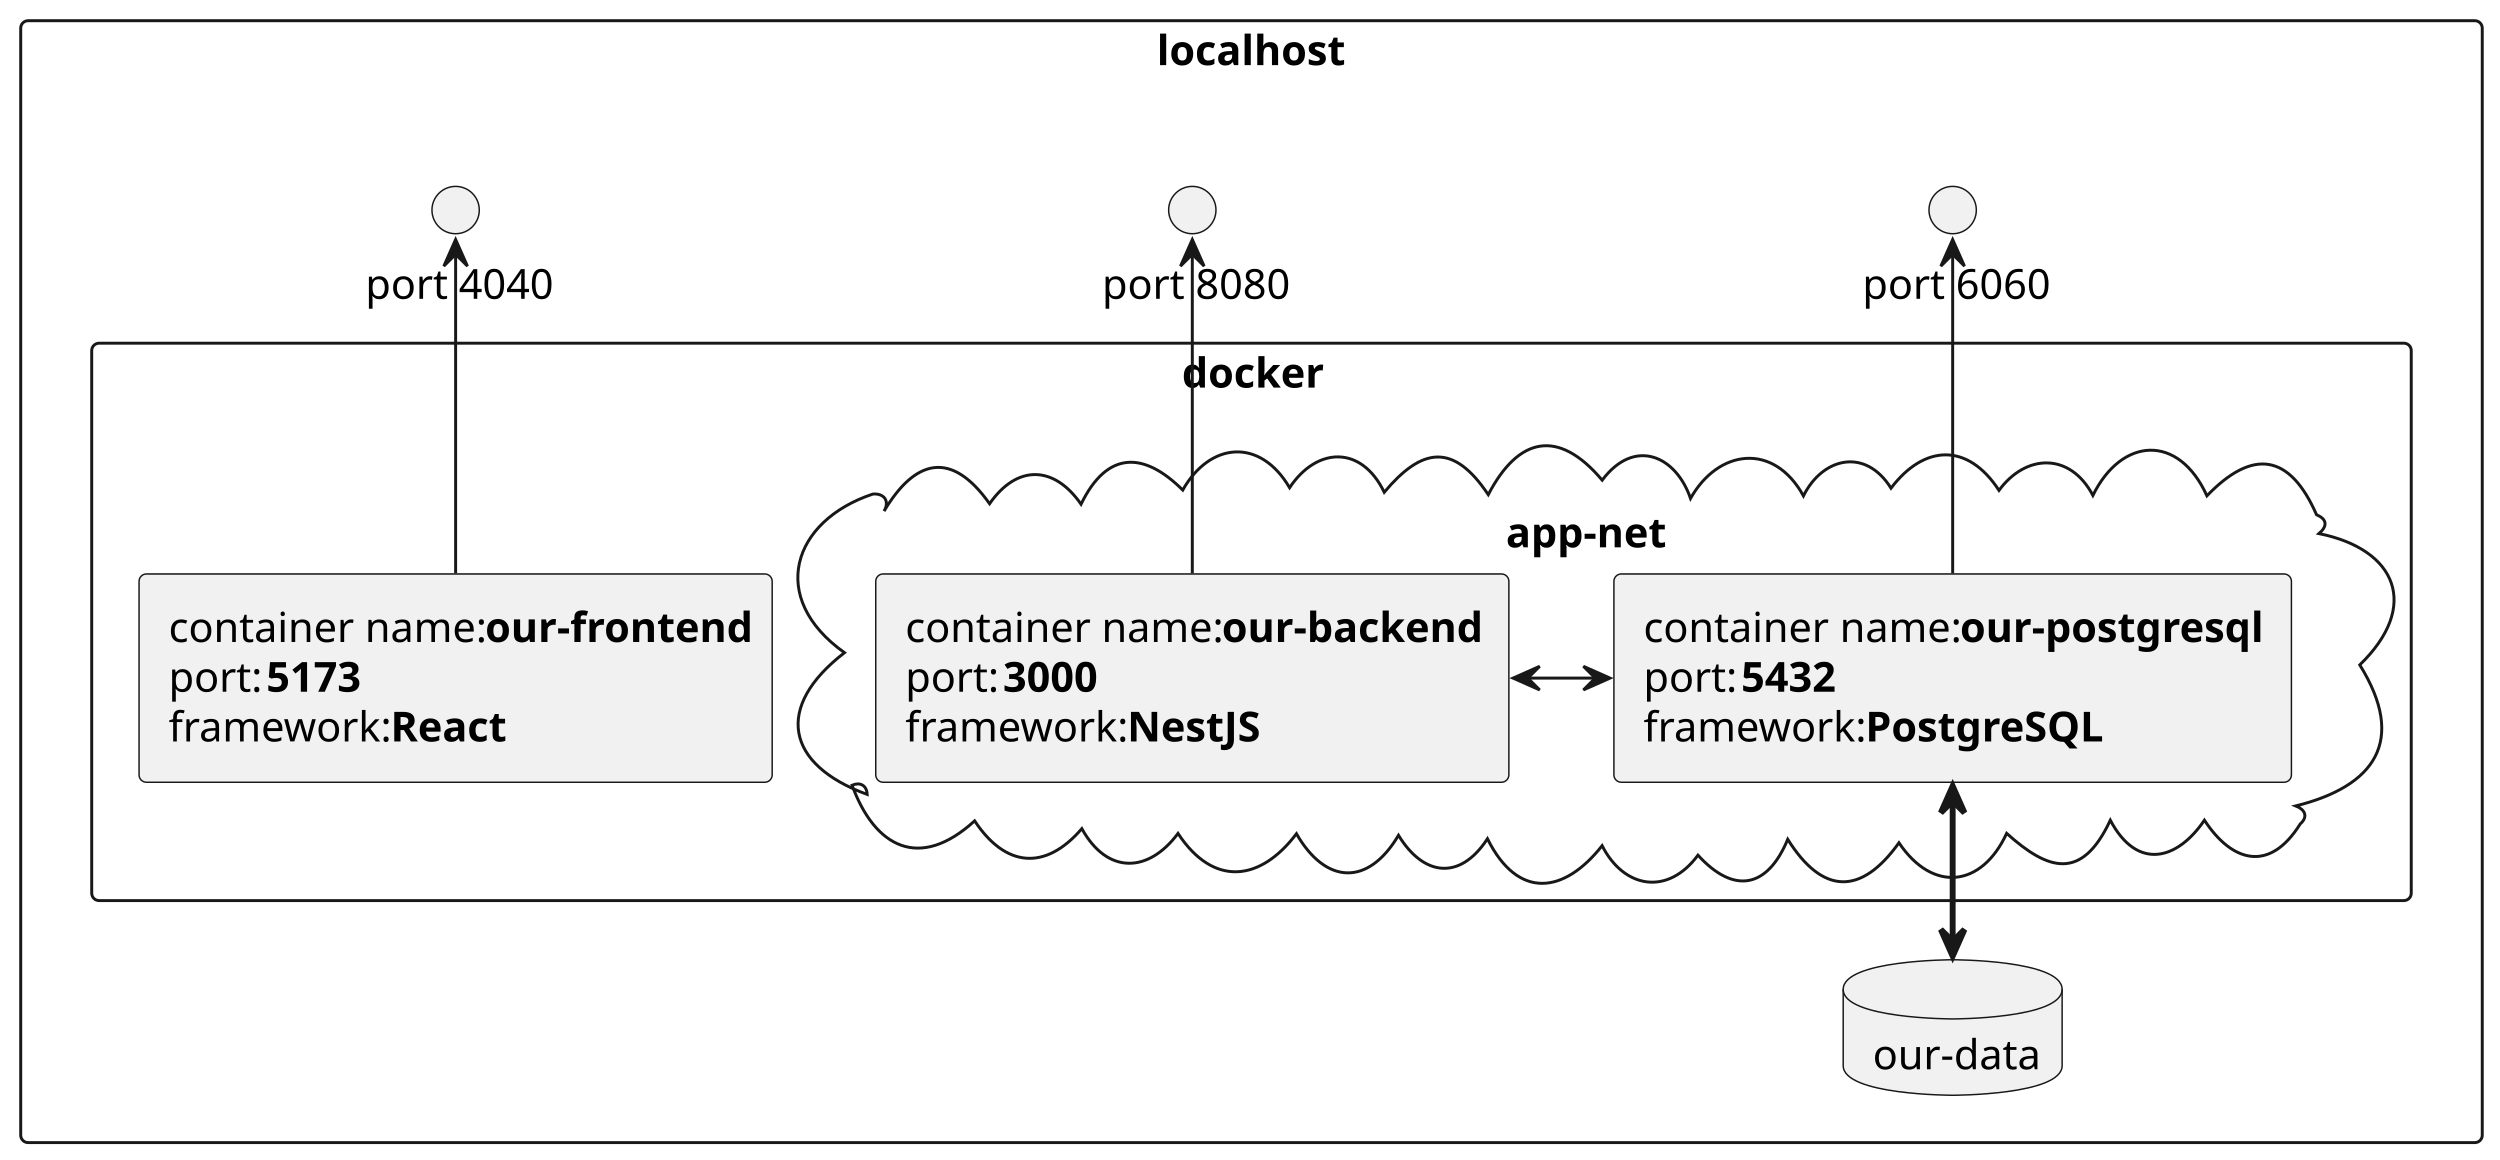
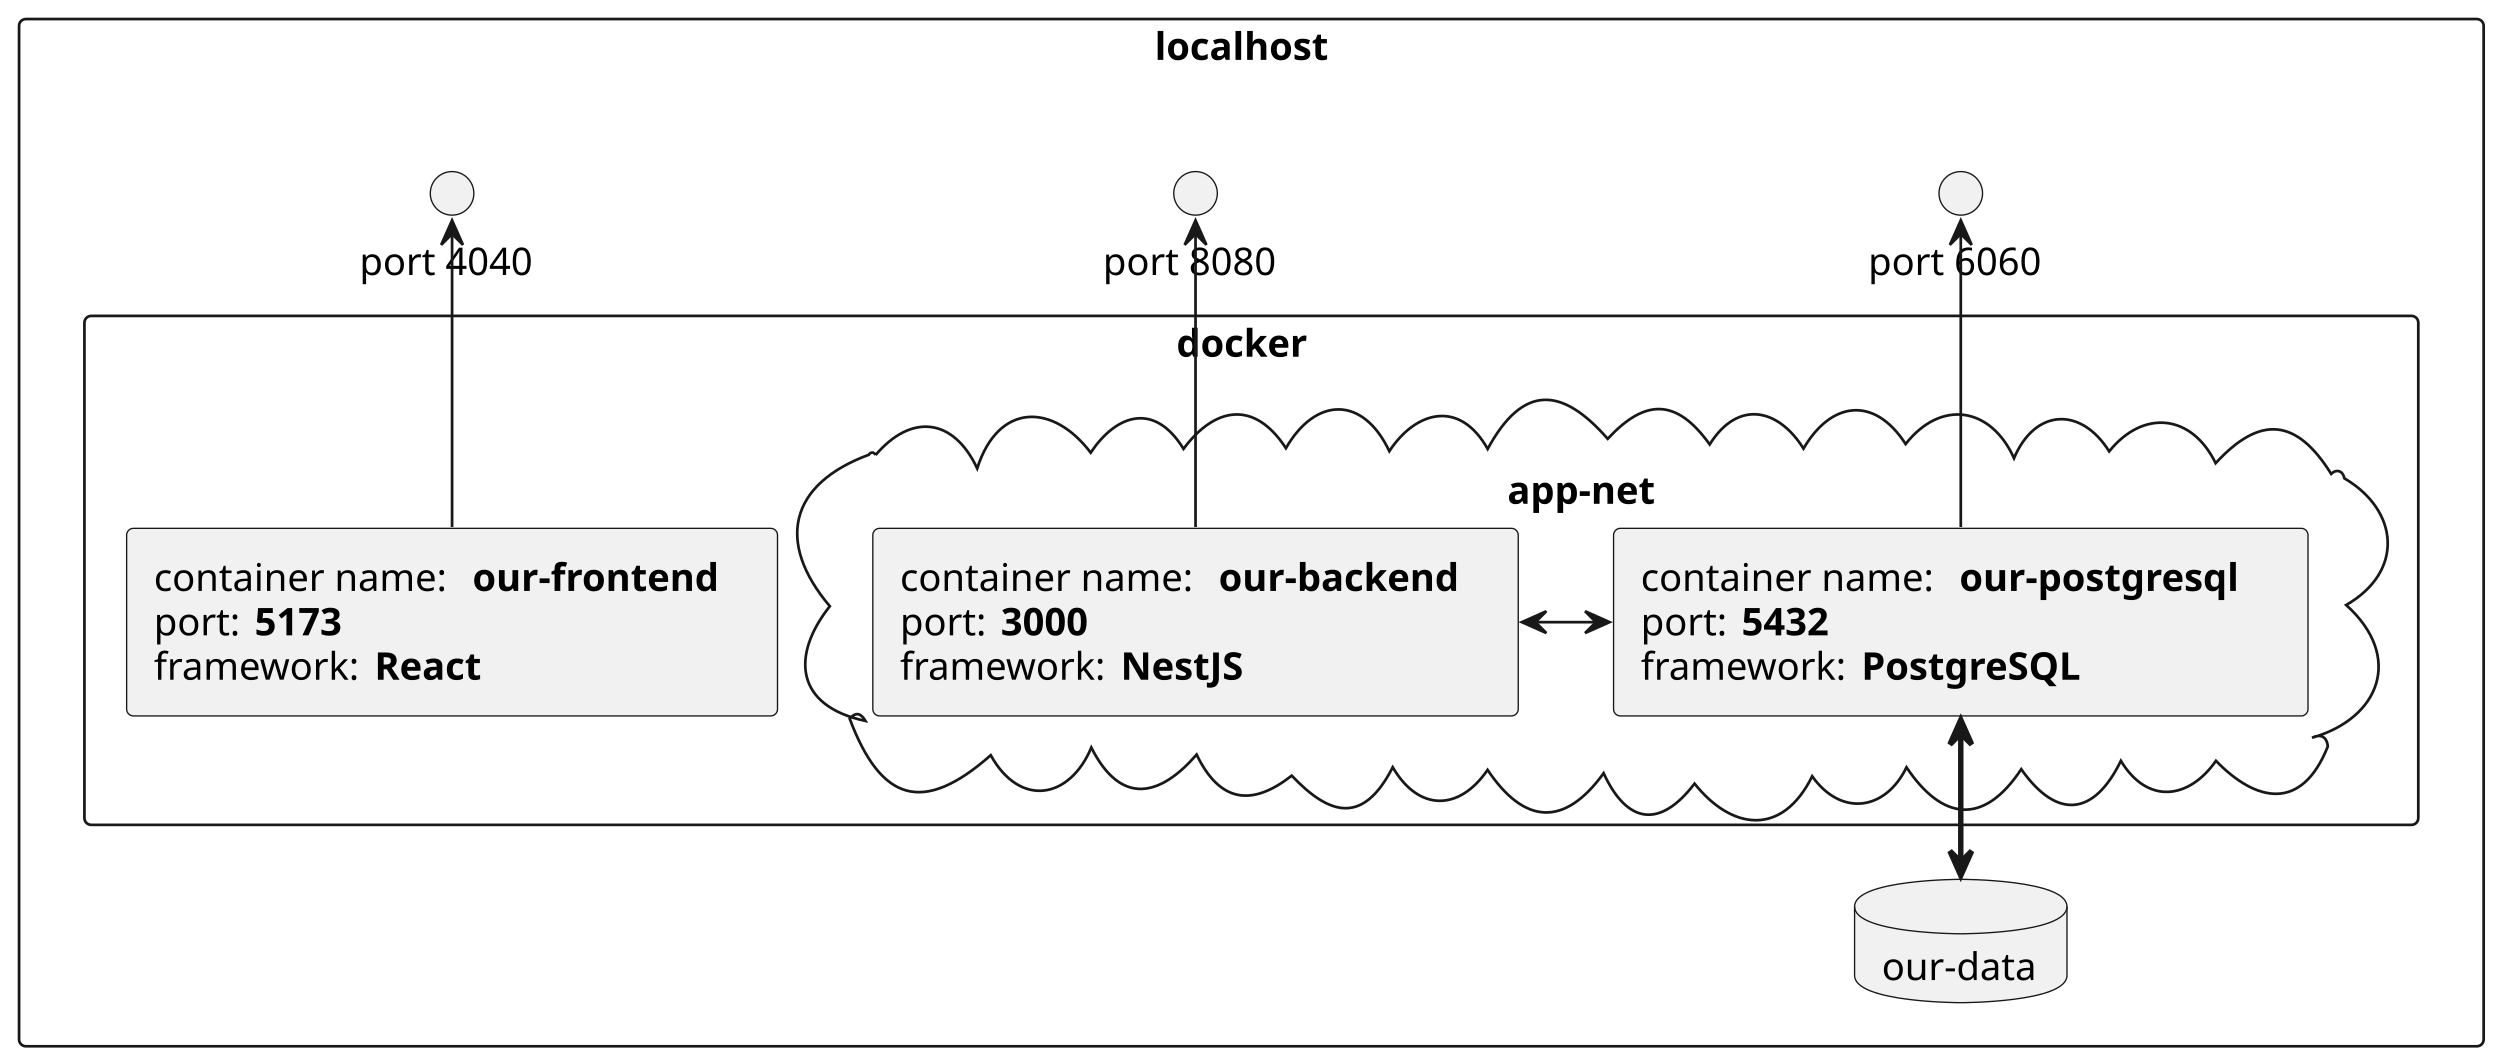
- <svg xmlns="http://www.w3.org/2000/svg" contentStyleType="text/css" height="392px" preserveAspectRatio="none" style="width:845px;height:392px;background:#FFFFFF;" version="1.1" viewBox="0 0 845 392" width="845px" zoomAndPan="magnify">
+ <svg xmlns="http://www.w3.org/2000/svg" contentStyleType="text/css" height="390px" preserveAspectRatio="none" style="width:918px;height:390px;background:#FFFFFF;" version="1.1" viewBox="0 0 918 390" width="918px" zoomAndPan="magnify">
  <defs />
  <g>
    <g id="cluster_localhost">
-       <rect fill="none" height="379.2" rx="2.5" ry="2.5" style="stroke:#181818;stroke-width:1.0;" width="832" x="7" y="7" />
-       <text fill="#000000" font-family="sans-serif" font-size="14" font-weight="bold" lengthAdjust="spacing" textLength="64" x="391" y="22.006">localhost</text>
+       <rect fill="none" height="377.19" rx="2.5" ry="2.5" style="stroke:#181818;stroke-width:1.0;" width="905" x="7" y="7" />
+       <text fill="#000000" font-family="sans-serif" font-size="14" font-weight="bold" lengthAdjust="spacing" textLength="71" x="424" y="21.995">localhost</text>
    </g>
    <g id="cluster_docker">
-       <rect fill="none" height="188.4" rx="2.5" ry="2.5" style="stroke:#181818;stroke-width:1.0;" width="784" x="31" y="116" />
-       <text fill="#000000" font-family="sans-serif" font-size="14" font-weight="bold" lengthAdjust="spacing" textLength="47" x="399.5" y="131.006">docker</text>
+       <rect fill="none" height="186.89" rx="2.5" ry="2.5" style="stroke:#181818;stroke-width:1.0;" width="857" x="31" y="116" />
+       <text fill="#000000" font-family="sans-serif" font-size="14" font-weight="bold" lengthAdjust="spacing" textLength="55" x="432" y="130.995">docker</text>
    </g>
    <g id="cluster_app-net">
-       <path d="M298.804,172.776 C309.255,155.231 321.5,151.935 334.48,170.262 C343.738,156.937 356.273,157.256 365.391,170.426 C374.208,152.261 386.595,152.533 399.766,165.64 C408.986,149.322 425.937,147.863 435.887,164.847 C445.045,151.041 460.148,150.367 467.875,166.383 C480.517,151.322 491.143,149.416 503.032,167.19 C513.203,147.713 526.65,144.628 541.539,162.3 C552.474,147.748 566.461,154.025 571.397,168.475 C580.716,151.872 599.462,149.27 609.569,167.614 C615.939,154.724 630.424,151.046 639.161,165.005 C650.35,150.211 665.104,149.517 675.66,165.749 C684.769,153.312 699.733,152.869 707.399,167.444 C717.127,147.682 736.364,146.439 745.941,167.587 C761.387,151.554 773.92,153.248 783,174 C786.741,175.566 786.614,177.949 783.816,180.354 C810.128,185.661 818.096,204.883 797.605,224.732 C813.663,250.598 802.46,265.806 776,272.4 C778.961,273.587 780.354,275.937 777.458,278.519 C767.011,295.235 754.298,291.318 745.091,277.217 C735.975,290.697 722.418,294.475 713.284,277.236 C703.571,298.03 692.183,294.187 678.249,281.675 C669.863,299.9 653.322,301.915 641.849,284.861 C628.969,302.841 615.991,302.405 604.256,283.689 C597.375,300.27 586.078,302.395 573.91,289.051 C563.722,302.867 548.894,300.363 541.514,285.841 C528.832,301.961 513.2,304.447 502.756,283.501 C493.34,297.923 481.014,296.026 472.694,282.329 C462.346,299.783 448.019,298.903 438.201,281.8 C426.069,297.895 410.213,300.006 398.166,281.7 C388.146,295.165 374.24,295.643 365.663,280.084 C353.167,294.602 339.737,293.053 329.43,277.45 C310.729,294.522 295.645,286.341 288,265.4 C290.735,264.245 292.958,265.443 293.109,268.52 C265.482,258.445 261.657,238.918 285.435,220.609 C259.344,202.051 267.793,176.049 295,167 C298.786,166.648 300.821,169.306 298.804,172.776 " fill="none" style="stroke:#181818;stroke-width:1.0;" />
-       <text fill="#000000" font-family="sans-serif" font-size="14" font-weight="bold" lengthAdjust="spacing" textLength="53" x="509" y="185.006">app-net</text>
+       <path d="M321.515,167.09 C334.668,151.657 350.132,153.451 358.823,171.99 C366.656,147.576 386.762,148.056 400.495,166.214 C409.929,152.136 423.868,147.387 434.59,164.821 C446.012,149.412 460.549,146.703 472.189,164.574 C483.065,145.698 500.431,145.12 510.166,165.673 C519.786,150.983 535.904,146.415 546.273,164.855 C559.318,140.825 573.659,142.061 590.346,161.13 C604.221,146.19 615.668,146.304 627.796,163.187 C638.301,146.467 653.137,150.109 662.241,164.726 C672.287,147.474 688.125,145.096 699.751,163.041 C712.826,146.435 731.095,149.488 739.545,168.244 C747.35,149.862 764.192,149.32 774.489,165.742 C787.02,150.218 804.789,151.997 813.586,170.085 C829.882,152.351 843.232,153.511 856,174 C858.036,172.053 860.376,172.959 860.851,175.637 C880.909,187.435 882.983,209.777 861.516,222.169 C882.639,241.142 873.932,263.748 849,270.89 C852.107,269.353 854.541,270.577 854.75,274.151 C845.128,298.283 828.314,294.49 813.7,279.371 C803.865,293.474 788.63,295.649 778.785,279.382 C768.929,299.651 755.326,301.139 742.203,282.45 C728.396,303.316 713.212,301.393 700.067,281.761 C692.345,297.679 676.095,300.036 665.435,285.053 C654.325,307.483 635.8,304.754 622.234,287.743 C609.584,304.342 597.466,302.638 588.856,283.925 C574.31,303.977 559.631,302.672 546.237,282.699 C535.807,297.921 520.965,298.089 511.411,281.732 C500.498,303.063 488.235,299.472 474.324,284.823 C459.492,296.439 447.798,294.519 439.407,277.082 C426.023,292.491 411.651,296.141 400.732,274.508 C392.833,293.384 374.611,296.763 363.795,277.319 C338.786,299.399 323.413,294.253 312,263.89 C314.433,261.196 316.172,262.014 317.823,264.731 C291.903,259.238 290.434,240.614 304.707,222.606 C284.849,199.152 289.765,177.835 319,167 C319.701,165.93 320.897,165.85 321.515,167.09 " fill="none" style="stroke:#181818;stroke-width:1.0;" />
+       <text fill="#000000" font-family="sans-serif" font-size="14" font-weight="bold" lengthAdjust="spacing" textLength="61" x="553.5" y="184.995">app-net</text>
    </g>
    <g id="elem_our_data">
-       <path d="M623,334.4 C623,324.4 660,324.4 660,324.4 C660,324.4 697,324.4 697,334.4 L697,360.2 C697,370.2 660,370.2 660,370.2 C660,370.2 623,370.2 623,360.2 L623,334.4 " fill="#F1F1F1" style="stroke:#181818;stroke-width:0.5;" />
-       <path d="M623,334.4 C623,344.4 660,344.4 660,344.4 C660,344.4 697,344.4 697,334.4 " fill="none" style="stroke:#181818;stroke-width:0.5;" />
-       <text fill="#000000" font-family="sans-serif" font-size="14" lengthAdjust="spacing" textLength="54" x="633" y="361.406">our-data</text>
+       <path d="M681,332.89 C681,322.89 720,322.89 720,322.89 C720,322.89 759,322.89 759,332.89 L759,358.187 C759,368.187 720,368.187 720,368.187 C720,368.187 681,368.187 681,358.187 L681,332.89 " fill="#F1F1F1" style="stroke:#181818;stroke-width:0.5;" />
+       <path d="M681,332.89 C681,342.89 720,342.89 720,342.89 C720,342.89 759,342.89 759,332.89 " fill="none" style="stroke:#181818;stroke-width:0.5;" />
+       <text fill="#000000" font-family="sans-serif" font-size="14" lengthAdjust="spacing" textLength="58" x="691" y="359.885">our-data</text>
    </g>
    <g id="elem_portout_nest">
-       <ellipse cx="403" cy="71" fill="#F1F1F1" rx="8" ry="8" style="stroke:#181818;stroke-width:0.5;" />
-       <text fill="#000000" font-family="sans-serif" font-size="14" lengthAdjust="spacing" textLength="61" x="372.5" y="101.006">port 8080</text>
+       <ellipse cx="439" cy="71" fill="#F1F1F1" rx="8" ry="8" style="stroke:#181818;stroke-width:0.5;" />
+       <text fill="#000000" font-family="sans-serif" font-size="14" lengthAdjust="spacing" textLength="68" x="405" y="100.995">port 8080</text>
    </g>
    <g id="elem_portout_postgre">
-       <ellipse cx="660" cy="71" fill="#F1F1F1" rx="8" ry="8" style="stroke:#181818;stroke-width:0.5;" />
-       <text fill="#000000" font-family="sans-serif" font-size="14" lengthAdjust="spacing" textLength="61" x="629.5" y="101.006">port 6060</text>
+       <ellipse cx="720" cy="71" fill="#F1F1F1" rx="8" ry="8" style="stroke:#181818;stroke-width:0.5;" />
+       <text fill="#000000" font-family="sans-serif" font-size="14" lengthAdjust="spacing" textLength="68" x="686" y="100.995">port 6060</text>
    </g>
    <g id="elem_portout_react">
-       <ellipse cx="154" cy="71" fill="#F1F1F1" rx="8" ry="8" style="stroke:#181818;stroke-width:0.5;" />
-       <text fill="#000000" font-family="sans-serif" font-size="14" lengthAdjust="spacing" textLength="61" x="123.5" y="101.006">port 4040</text>
+       <ellipse cx="166" cy="71" fill="#F1F1F1" rx="8" ry="8" style="stroke:#181818;stroke-width:0.5;" />
+       <text fill="#000000" font-family="sans-serif" font-size="14" lengthAdjust="spacing" textLength="68" x="132" y="100.995">port 4040</text>
    </g>
    <g id="elem_React">
-       <rect fill="#F1F1F1" height="70.4" rx="2.5" ry="2.5" style="stroke:#181818;stroke-width:0.5;" width="214" x="47" y="194" />
-       <text fill="#000000" font-family="sans-serif" font-size="14" lengthAdjust="spacing" textLength="103" x="57" y="217.006">container name:</text>
-       <text fill="#000000" font-family="sans-serif" font-size="14" font-weight="bold" lengthAdjust="spacing" textLength="87" x="164" y="217.006">our-frontend</text>
-       <text fill="#000000" font-family="sans-serif" font-size="14" lengthAdjust="spacing" textLength="29" x="57" y="233.806">port:</text>
-       <text fill="#000000" font-family="sans-serif" font-size="14" font-weight="bold" lengthAdjust="spacing" textLength="32" x="90" y="233.806">5173</text>
-       <text fill="#000000" font-family="sans-serif" font-size="14" lengthAdjust="spacing" textLength="71" x="57" y="250.606">framework:</text>
-       <text fill="#000000" font-family="sans-serif" font-size="14" font-weight="bold" lengthAdjust="spacing" textLength="39" x="132" y="250.606">React</text>
+       <rect fill="#F1F1F1" height="68.891" rx="2.5" ry="2.5" style="stroke:#181818;stroke-width:0.5;" width="239" x="46.5" y="194" />
+       <text fill="#000000" font-family="sans-serif" font-size="14" lengthAdjust="spacing" textLength="113" x="56.5" y="216.995">container name:</text>
+       <text fill="#000000" font-family="sans-serif" font-size="14" font-weight="bold" lengthAdjust="spacing" textLength="102" x="173.5" y="216.995">our-frontend</text>
+       <text fill="#000000" font-family="sans-serif" font-size="14" lengthAdjust="spacing" textLength="33" x="56.5" y="233.292">port:</text>
+       <text fill="#000000" font-family="sans-serif" font-size="14" font-weight="bold" lengthAdjust="spacing" textLength="40" x="93.5" y="233.292">5173</text>
+       <text fill="#000000" font-family="sans-serif" font-size="14" lengthAdjust="spacing" textLength="77" x="56.5" y="249.589">framework:</text>
+       <text fill="#000000" font-family="sans-serif" font-size="14" font-weight="bold" lengthAdjust="spacing" textLength="44" x="137.5" y="249.589">React</text>
    </g>
    <g id="elem_NestJS">
-       <rect fill="#F1F1F1" height="70.4" rx="2.5" ry="2.5" style="stroke:#181818;stroke-width:0.5;" width="214" x="296" y="194" />
-       <text fill="#000000" font-family="sans-serif" font-size="14" lengthAdjust="spacing" textLength="103" x="306" y="217.006">container name:</text>
-       <text fill="#000000" font-family="sans-serif" font-size="14" font-weight="bold" lengthAdjust="spacing" textLength="87" x="413" y="217.006">our-backend</text>
-       <text fill="#000000" font-family="sans-serif" font-size="14" lengthAdjust="spacing" textLength="29" x="306" y="233.806">port:</text>
-       <text fill="#000000" font-family="sans-serif" font-size="14" font-weight="bold" lengthAdjust="spacing" textLength="32" x="339" y="233.806">3000</text>
-       <text fill="#000000" font-family="sans-serif" font-size="14" lengthAdjust="spacing" textLength="71" x="306" y="250.606">framework:</text>
-       <text fill="#000000" font-family="sans-serif" font-size="14" font-weight="bold" lengthAdjust="spacing" textLength="48" x="381" y="250.606">NestJS</text>
+       <rect fill="#F1F1F1" height="68.891" rx="2.5" ry="2.5" style="stroke:#181818;stroke-width:0.5;" width="237" x="320.5" y="194" />
+       <text fill="#000000" font-family="sans-serif" font-size="14" lengthAdjust="spacing" textLength="113" x="330.5" y="216.995">container name:</text>
+       <text fill="#000000" font-family="sans-serif" font-size="14" font-weight="bold" lengthAdjust="spacing" textLength="100" x="447.5" y="216.995">our-backend</text>
+       <text fill="#000000" font-family="sans-serif" font-size="14" lengthAdjust="spacing" textLength="33" x="330.5" y="233.292">port:</text>
+       <text fill="#000000" font-family="sans-serif" font-size="14" font-weight="bold" lengthAdjust="spacing" textLength="40" x="367.5" y="233.292">3000</text>
+       <text fill="#000000" font-family="sans-serif" font-size="14" lengthAdjust="spacing" textLength="77" x="330.5" y="249.589">framework:</text>
+       <text fill="#000000" font-family="sans-serif" font-size="14" font-weight="bold" lengthAdjust="spacing" textLength="50" x="411.5" y="249.589">NestJS</text>
    </g>
    <g id="elem_PostgreSQL">
-       <rect fill="#F1F1F1" height="70.4" rx="2.5" ry="2.5" style="stroke:#181818;stroke-width:0.5;" width="229" x="545.5" y="194" />
-       <text fill="#000000" font-family="sans-serif" font-size="14" lengthAdjust="spacing" textLength="103" x="555.5" y="217.006">container name:</text>
-       <text fill="#000000" font-family="sans-serif" font-size="14" font-weight="bold" lengthAdjust="spacing" textLength="102" x="662.5" y="217.006">our-postgresql</text>
-       <text fill="#000000" font-family="sans-serif" font-size="14" lengthAdjust="spacing" textLength="29" x="555.5" y="233.806">port:</text>
-       <text fill="#000000" font-family="sans-serif" font-size="14" font-weight="bold" lengthAdjust="spacing" textLength="32" x="588.5" y="233.806">5432</text>
-       <text fill="#000000" font-family="sans-serif" font-size="14" lengthAdjust="spacing" textLength="71" x="555.5" y="250.606">framework:</text>
-       <text fill="#000000" font-family="sans-serif" font-size="14" font-weight="bold" lengthAdjust="spacing" textLength="82" x="630.5" y="250.606">PostgreSQL</text>
+       <rect fill="#F1F1F1" height="68.891" rx="2.5" ry="2.5" style="stroke:#181818;stroke-width:0.5;" width="255" x="592.5" y="194" />
+       <text fill="#000000" font-family="sans-serif" font-size="14" lengthAdjust="spacing" textLength="113" x="602.5" y="216.995">container name:</text>
+       <text fill="#000000" font-family="sans-serif" font-size="14" font-weight="bold" lengthAdjust="spacing" textLength="118" x="719.5" y="216.995">our-postgresql</text>
+       <text fill="#000000" font-family="sans-serif" font-size="14" lengthAdjust="spacing" textLength="33" x="602.5" y="233.292">port:</text>
+       <text fill="#000000" font-family="sans-serif" font-size="14" font-weight="bold" lengthAdjust="spacing" textLength="40" x="639.5" y="233.292">5432</text>
+       <text fill="#000000" font-family="sans-serif" font-size="14" lengthAdjust="spacing" textLength="77" x="602.5" y="249.589">framework:</text>
+       <text fill="#000000" font-family="sans-serif" font-size="14" font-weight="bold" lengthAdjust="spacing" textLength="93" x="683.5" y="249.589">PostgreSQL</text>
    </g>
    <g id="link_portout_nest_NestJS">
-       <path d="M403,85.73 C403,109.69 403,159.84 403,193.77 " fill="none" id="portout_nest-backto-NestJS" style="stroke:#181818;stroke-width:1.0;" />
-       <polygon fill="#181818" points="403,80.96,399,89.96,403,85.96,407,89.96,403,80.96" style="stroke:#181818;stroke-width:1.0;" />
+       <path d="M439,85.68 C439,109.62 439,159.75 439,193.52 " fill="none" id="portout_nest-backto-NestJS" style="stroke:#181818;stroke-width:1.0;" />
+       <polygon fill="#181818" points="439,80.92,435,89.92,439,85.92,443,89.92,439,80.92" style="stroke:#181818;stroke-width:1.0;" />
    </g>
    <g id="link_portout_react_React">
-       <path d="M154,85.73 C154,109.69 154,159.84 154,193.77 " fill="none" id="portout_react-backto-React" style="stroke:#181818;stroke-width:1.0;" />
-       <polygon fill="#181818" points="154,80.96,150,89.96,154,85.96,158,89.96,154,80.96" style="stroke:#181818;stroke-width:1.0;" />
+       <path d="M166,85.68 C166,109.62 166,159.75 166,193.52 " fill="none" id="portout_react-backto-React" style="stroke:#181818;stroke-width:1.0;" />
+       <polygon fill="#181818" points="166,80.92,162,89.92,166,85.92,170,89.92,166,80.92" style="stroke:#181818;stroke-width:1.0;" />
    </g>
    <g id="link_portout_postgre_PostgreSQL">
-       <path d="M660,85.73 C660,109.69 660,159.84 660,193.77 " fill="none" id="portout_postgre-backto-PostgreSQL" style="stroke:#181818;stroke-width:1.0;" />
-       <polygon fill="#181818" points="660,80.96,656,89.96,660,85.96,664,89.96,660,80.96" style="stroke:#181818;stroke-width:1.0;" />
+       <path d="M720,85.68 C720,109.62 720,159.75 720,193.52 " fill="none" id="portout_postgre-backto-PostgreSQL" style="stroke:#181818;stroke-width:1.0;" />
+       <polygon fill="#181818" points="720,80.92,716,89.92,720,85.92,724,89.92,720,80.92" style="stroke:#181818;stroke-width:1.0;" />
    </g>
    <g id="link_PostgreSQL_NestJS">
-       <path d="M539.34,229.2 C531.69,229.2 524.04,229.2 516.39,229.2 " fill="none" id="PostgreSQL-NestJS" style="stroke:#181818;stroke-width:1.0;" />
-       <polygon fill="#181818" points="544.18,229.2,535.18,225.2,539.18,229.2,535.18,233.2,544.18,229.2" style="stroke:#181818;stroke-width:1.0;" />
-       <polygon fill="#181818" points="511.42,229.2,520.42,233.2,516.42,229.2,520.42,225.2,511.42,229.2" style="stroke:#181818;stroke-width:1.0;" />
+       <path d="M586.28,228.45 C578.75,228.45 571.23,228.45 563.7,228.45 " fill="none" id="PostgreSQL-NestJS" style="stroke:#181818;stroke-width:1.0;" />
+       <polygon fill="#181818" points="591.03,228.45,582.03,224.45,586.03,228.45,582.03,232.45,591.03,228.45" style="stroke:#181818;stroke-width:1.0;" />
+       <polygon fill="#181818" points="558.82,228.45,567.82,232.45,563.82,228.45,567.82,224.45,558.82,228.45" style="stroke:#181818;stroke-width:1.0;" />
    </g>
    <g id="link_PostgreSQL_our_data">
-       <path d="M660,270.7 C660,286.41 660,304.01 660,318.28 " fill="none" id="PostgreSQL-our_data" style="stroke:#181818;stroke-width:2.0;" />
-       <polygon fill="#181818" points="660,265.72,656,274.72,660,270.72,664,274.72,660,265.72" style="stroke:#181818;stroke-width:2.0;" />
-       <polygon fill="#181818" points="660,323.17,664,314.17,660,318.17,656,314.17,660,323.17" style="stroke:#181818;stroke-width:2.0;" />
+       <path d="M720,269.29 C720,284.89 720,302.41 720,316.62 " fill="none" id="PostgreSQL-our_data" style="stroke:#181818;stroke-width:2.0;" />
+       <polygon fill="#181818" points="720,264.36,716,273.36,720,269.36,724,273.36,720,264.36" style="stroke:#181818;stroke-width:2.0;" />
+       <polygon fill="#181818" points="720,321.49,724,312.49,720,316.49,716,312.49,720,321.49" style="stroke:#181818;stroke-width:2.0;" />
    </g>
  </g>
</svg>
